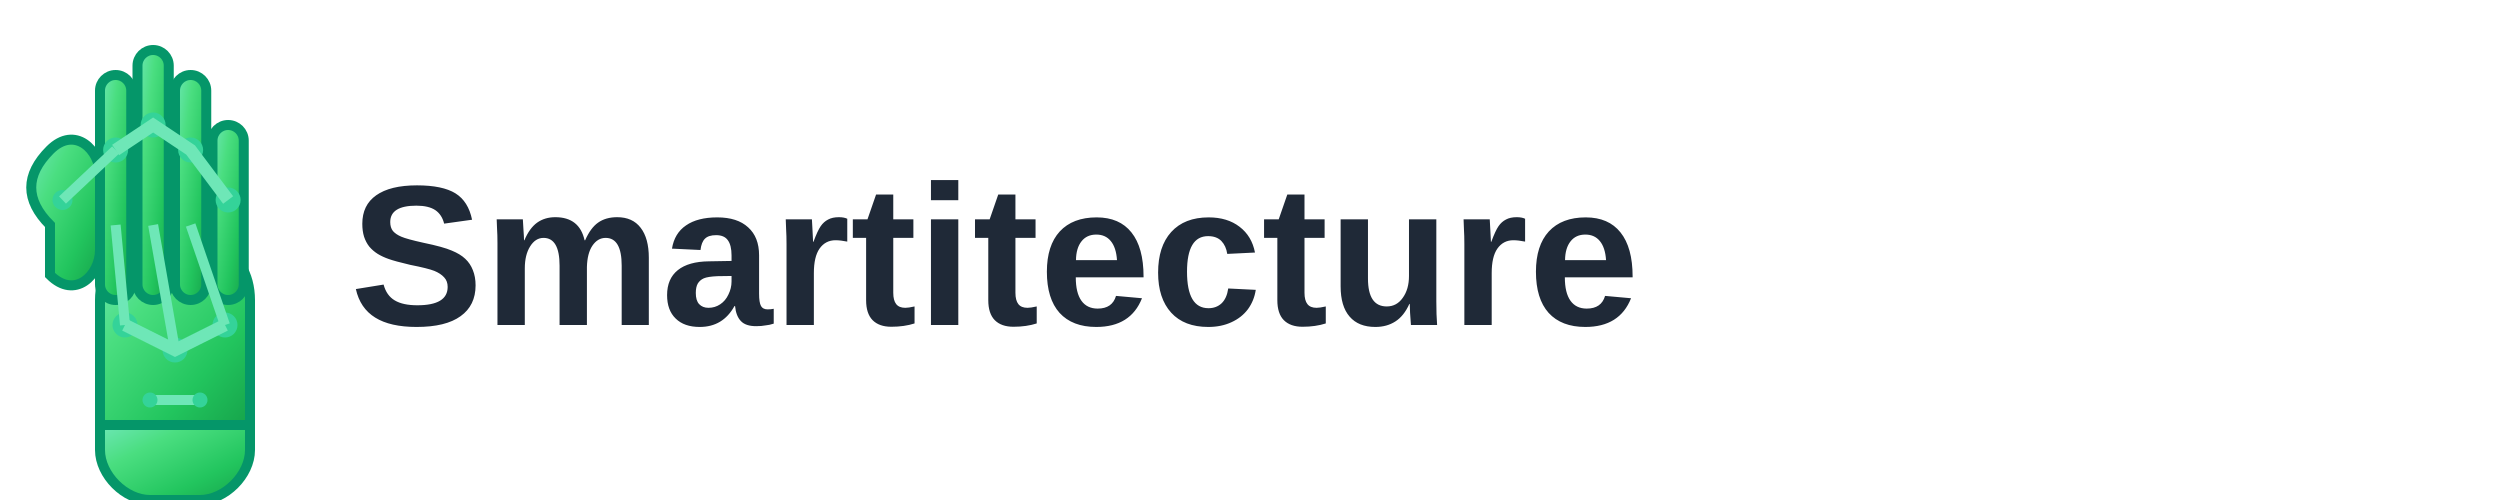
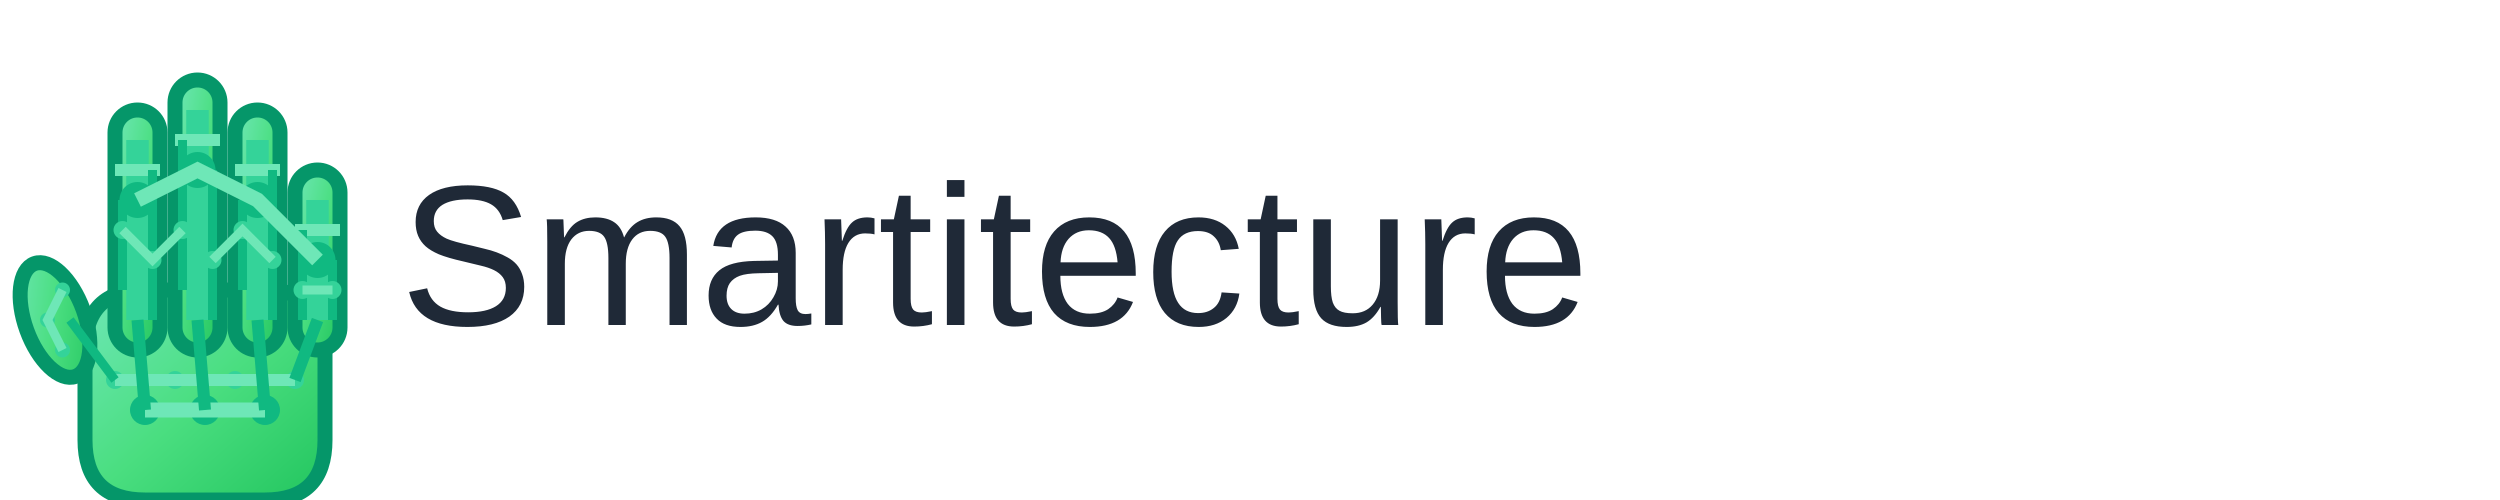
- <svg xmlns="http://www.w3.org/2000/svg" width="200" height="40" viewBox="0 0 200 40" fill="none">
+ <svg xmlns="http://www.w3.org/2000/svg" width="200" height="40" viewBox="0 0 200 40" fill="none" preserveAspectRatio="xMidYMid meet">
  <defs>
    <linearGradient id="handGradient" x1="0%" y1="0%" x2="100%" y2="100%">
      <stop offset="0%" style="stop-color:#6ee7b7;stop-opacity:1" />
-       <stop offset="30%" style="stop-color:#4ade80;stop-opacity:1" />
-       <stop offset="70%" style="stop-color:#22c55e;stop-opacity:1" />
-       <stop offset="100%" style="stop-color:#16a34a;stop-opacity:1" />
-     </linearGradient>
-     <linearGradient id="circuitGradient" x1="0%" y1="0%" x2="100%" y2="100%">
-       <stop offset="0%" style="stop-color:#34d399;stop-opacity:1" />
-       <stop offset="100%" style="stop-color:#10b981;stop-opacity:1" />
+       <stop offset="50%" style="stop-color:#4ade80;stop-opacity:1" />
+       <stop offset="100%" style="stop-color:#22c55e;stop-opacity:1" />
    </linearGradient>
  </defs>
-   <g transform="translate(2, 4)">
-     <path d="M6 30 L18 30 L18 32 C18 34 16 36 14 36 L10 36 C8 36 6 34 6 32 Z" fill="url(#handGradient)" stroke="#059669" stroke-width="0.8" />
-     <path d="M6 20 L6 30 L18 30 L18 20 C18 18 17 16 15 16 L9 16 C7 16 6 18 6 20 Z" fill="url(#handGradient)" stroke="#059669" stroke-width="0.8" />
-     <rect x="6" y="2" width="2.5" height="18" rx="1.25" fill="url(#handGradient)" stroke="#059669" stroke-width="0.8" />
-     <rect x="9" y="0" width="2.5" height="20" rx="1.25" fill="url(#handGradient)" stroke="#059669" stroke-width="0.8" />
-     <rect x="12" y="2" width="2.5" height="18" rx="1.25" fill="url(#handGradient)" stroke="#059669" stroke-width="0.8" />
-     <rect x="15" y="6" width="2.5" height="14" rx="1.25" fill="url(#handGradient)" stroke="#059669" stroke-width="0.8" />
-     <path d="M2 14 C0 12 0 10 2 8 C4 6 6 8 6 10 L6 16 C6 18 4 20 2 18 L2 14 Z" fill="url(#handGradient)" stroke="#059669" stroke-width="0.8" />
-     <line x1="7.25" y1="4" x2="7.25" y2="18" stroke="url(#circuitGradient)" stroke-width="1.2" stroke-linecap="round" />
-     <line x1="10.25" y1="2" x2="10.25" y2="18" stroke="url(#circuitGradient)" stroke-width="1.2" stroke-linecap="round" />
-     <line x1="13.25" y1="4" x2="13.25" y2="18" stroke="url(#circuitGradient)" stroke-width="1.2" stroke-linecap="round" />
-     <line x1="16.25" y1="8" x2="16.25" y2="18" stroke="url(#circuitGradient)" stroke-width="1.2" stroke-linecap="round" />
-     <circle cx="7.25" cy="8" r="1" fill="#34d399" />
-     <circle cx="10.25" cy="6" r="1" fill="#34d399" />
-     <circle cx="13.25" cy="8" r="1" fill="#34d399" />
-     <circle cx="16.25" cy="12" r="1" fill="#34d399" />
-     <path d="M7.25 8 L10.25 6 L13.25 8 L16.25 12" stroke="#6ee7b7" stroke-width="1" fill="none" />
-     <circle cx="8" cy="22" r="1" fill="#34d399" />
-     <circle cx="12" cy="24" r="1" fill="#34d399" />
-     <circle cx="16" cy="22" r="1" fill="#34d399" />
-     <path d="M8 22 L12 24 L16 22" stroke="#6ee7b7" stroke-width="1" fill="none" />
-     <path d="M7.25 14 L8 22" stroke="#6ee7b7" stroke-width="0.8" fill="none" />
-     <path d="M10.25 14 L12 24" stroke="#6ee7b7" stroke-width="0.8" fill="none" />
-     <path d="M13.25 14 L16 22" stroke="#6ee7b7" stroke-width="0.8" fill="none" />
-     <circle cx="3" cy="12" r="0.8" fill="#34d399" />
-     <path d="M3 12 L7.25 8" stroke="#6ee7b7" stroke-width="0.8" fill="none" />
-     <path d="M10 28 L14 28" stroke="#6ee7b7" stroke-width="0.8" fill="none" />
-     <circle cx="10" cy="28" r="0.6" fill="#34d399" />
-     <circle cx="14" cy="28" r="0.6" fill="#34d399" />
+   <g transform="translate(2, 4) scale(1.2)">
+     <path d="M4 20 Q4 16 8 16 L16 16 Q20 16 20 20 L20 26 Q20 30 16 30 L8 30 Q4 30 4 26 Z" fill="url(#handGradient)" stroke="#059669" stroke-width="1" />
+     <rect x="6" y="4" width="3" height="16" rx="1.5" fill="url(#handGradient)" stroke="#059669" stroke-width="1" />
+     <rect x="10" y="2" width="3" height="18" rx="1.5" fill="url(#handGradient)" stroke="#059669" stroke-width="1" />
+     <rect x="14" y="4" width="3" height="16" rx="1.5" fill="url(#handGradient)" stroke="#059669" stroke-width="1" />
+     <rect x="18" y="8" width="3" height="12" rx="1.5" fill="url(#handGradient)" stroke="#059669" stroke-width="1" />
+     <ellipse cx="2" cy="18" rx="2" ry="4" transform="rotate(-20 2 18)" fill="url(#handGradient)" stroke="#059669" stroke-width="1" />
+     <line x1="7.5" y1="6" x2="7.5" y2="18" stroke="#34d399" stroke-width="1.5" />
+     <line x1="11.5" y1="4" x2="11.5" y2="18" stroke="#34d399" stroke-width="1.5" />
+     <line x1="15.5" y1="6" x2="15.5" y2="18" stroke="#34d399" stroke-width="1.5" />
+     <line x1="19.5" y1="10" x2="19.5" y2="18" stroke="#34d399" stroke-width="1.5" />
+     <line x1="6" y1="8" x2="9" y2="8" stroke="#6ee7b7" stroke-width="0.8" />
+     <line x1="10" y1="6" x2="13" y2="6" stroke="#6ee7b7" stroke-width="0.8" />
+     <line x1="14" y1="8" x2="17" y2="8" stroke="#6ee7b7" stroke-width="0.8" />
+     <line x1="18" y1="12" x2="21" y2="12" stroke="#6ee7b7" stroke-width="0.8" />
+     <line x1="6.5" y1="10" x2="6.5" y2="16" stroke="#10b981" stroke-width="0.6" />
+     <line x1="8.5" y1="8" x2="8.5" y2="18" stroke="#10b981" stroke-width="0.6" />
+     <line x1="10.5" y1="6" x2="10.5" y2="16" stroke="#10b981" stroke-width="0.6" />
+     <line x1="12.5" y1="8" x2="12.5" y2="18" stroke="#10b981" stroke-width="0.6" />
+     <line x1="14.5" y1="10" x2="14.5" y2="16" stroke="#10b981" stroke-width="0.6" />
+     <line x1="16.5" y1="8" x2="16.5" y2="18" stroke="#10b981" stroke-width="0.6" />
+     <line x1="18.5" y1="12" x2="18.5" y2="18" stroke="#10b981" stroke-width="0.6" />
+     <line x1="20.5" y1="14" x2="20.5" y2="18" stroke="#10b981" stroke-width="0.6" />
+     <circle cx="7.5" cy="10" r="1.2" fill="#10b981" />
+     <circle cx="11.5" cy="8" r="1.2" fill="#10b981" />
+     <circle cx="15.5" cy="10" r="1.2" fill="#10b981" />
+     <circle cx="19.5" cy="14" r="1.2" fill="#10b981" />
+     <circle cx="6.5" cy="12" r="0.6" fill="#34d399" />
+     <circle cx="8.5" cy="14" r="0.6" fill="#34d399" />
+     <circle cx="10.5" cy="12" r="0.6" fill="#34d399" />
+     <circle cx="12.5" cy="14" r="0.6" fill="#34d399" />
+     <circle cx="14.5" cy="12" r="0.6" fill="#34d399" />
+     <circle cx="16.5" cy="14" r="0.6" fill="#34d399" />
+     <circle cx="18.5" cy="16" r="0.6" fill="#34d399" />
+     <circle cx="20.5" cy="16" r="0.6" fill="#34d399" />
+     <path d="M7.5 10 L11.5 8 L15.5 10 L19.5 14" stroke="#6ee7b7" stroke-width="1" fill="none" />
+     <path d="M6.5 12 L8.5 14 L10.5 12" stroke="#6ee7b7" stroke-width="0.6" fill="none" />
+     <path d="M12.5 14 L14.5 12 L16.5 14" stroke="#6ee7b7" stroke-width="0.6" fill="none" />
+     <path d="M18.5 16 L20.5 16" stroke="#6ee7b7" stroke-width="0.6" fill="none" />
+     <circle cx="8" cy="24" r="1" fill="#10b981" />
+     <circle cx="12" cy="24" r="1" fill="#10b981" />
+     <circle cx="16" cy="24" r="1" fill="#10b981" />
+     <path d="M8 24 L12 24 L16 24" stroke="#6ee7b7" stroke-width="1" fill="none" />
+     <circle cx="6" cy="22" r="0.6" fill="#34d399" />
+     <circle cx="10" cy="22" r="0.6" fill="#34d399" />
+     <circle cx="14" cy="22" r="0.6" fill="#34d399" />
+     <circle cx="18" cy="22" r="0.6" fill="#34d399" />
+     <path d="M6 22 L10 22 L14 22 L18 22" stroke="#6ee7b7" stroke-width="0.8" fill="none" />
+     <line x1="7.5" y1="18" x2="8" y2="24" stroke="#10b981" stroke-width="0.8" />
+     <line x1="11.5" y1="18" x2="12" y2="24" stroke="#10b981" stroke-width="0.8" />
+     <line x1="15.5" y1="18" x2="16" y2="24" stroke="#10b981" stroke-width="0.8" />
+     <line x1="19.5" y1="18" x2="18" y2="22" stroke="#10b981" stroke-width="0.8" />
+     <circle cx="2.5" cy="16" r="0.5" fill="#34d399" />
+     <circle cx="1.5" cy="18" r="0.5" fill="#34d399" />
+     <circle cx="2.5" cy="20" r="0.5" fill="#34d399" />
+     <path d="M2.5 16 L1.5 18 L2.5 20" stroke="#6ee7b7" stroke-width="0.6" fill="none" />
+     <line x1="3" y1="18" x2="6" y2="22" stroke="#10b981" stroke-width="0.6" />
  </g>
-   <text x="28" y="26" font-family="Arial, sans-serif" font-size="16" font-weight="bold" fill="#1f2937">Smartitecture</text>
+   <text x="32" y="26" font-family="'Zen Dots', Arial, sans-serif" font-size="16" font-weight="normal" fill="#1f2937">Smartitecture</text>
</svg>
